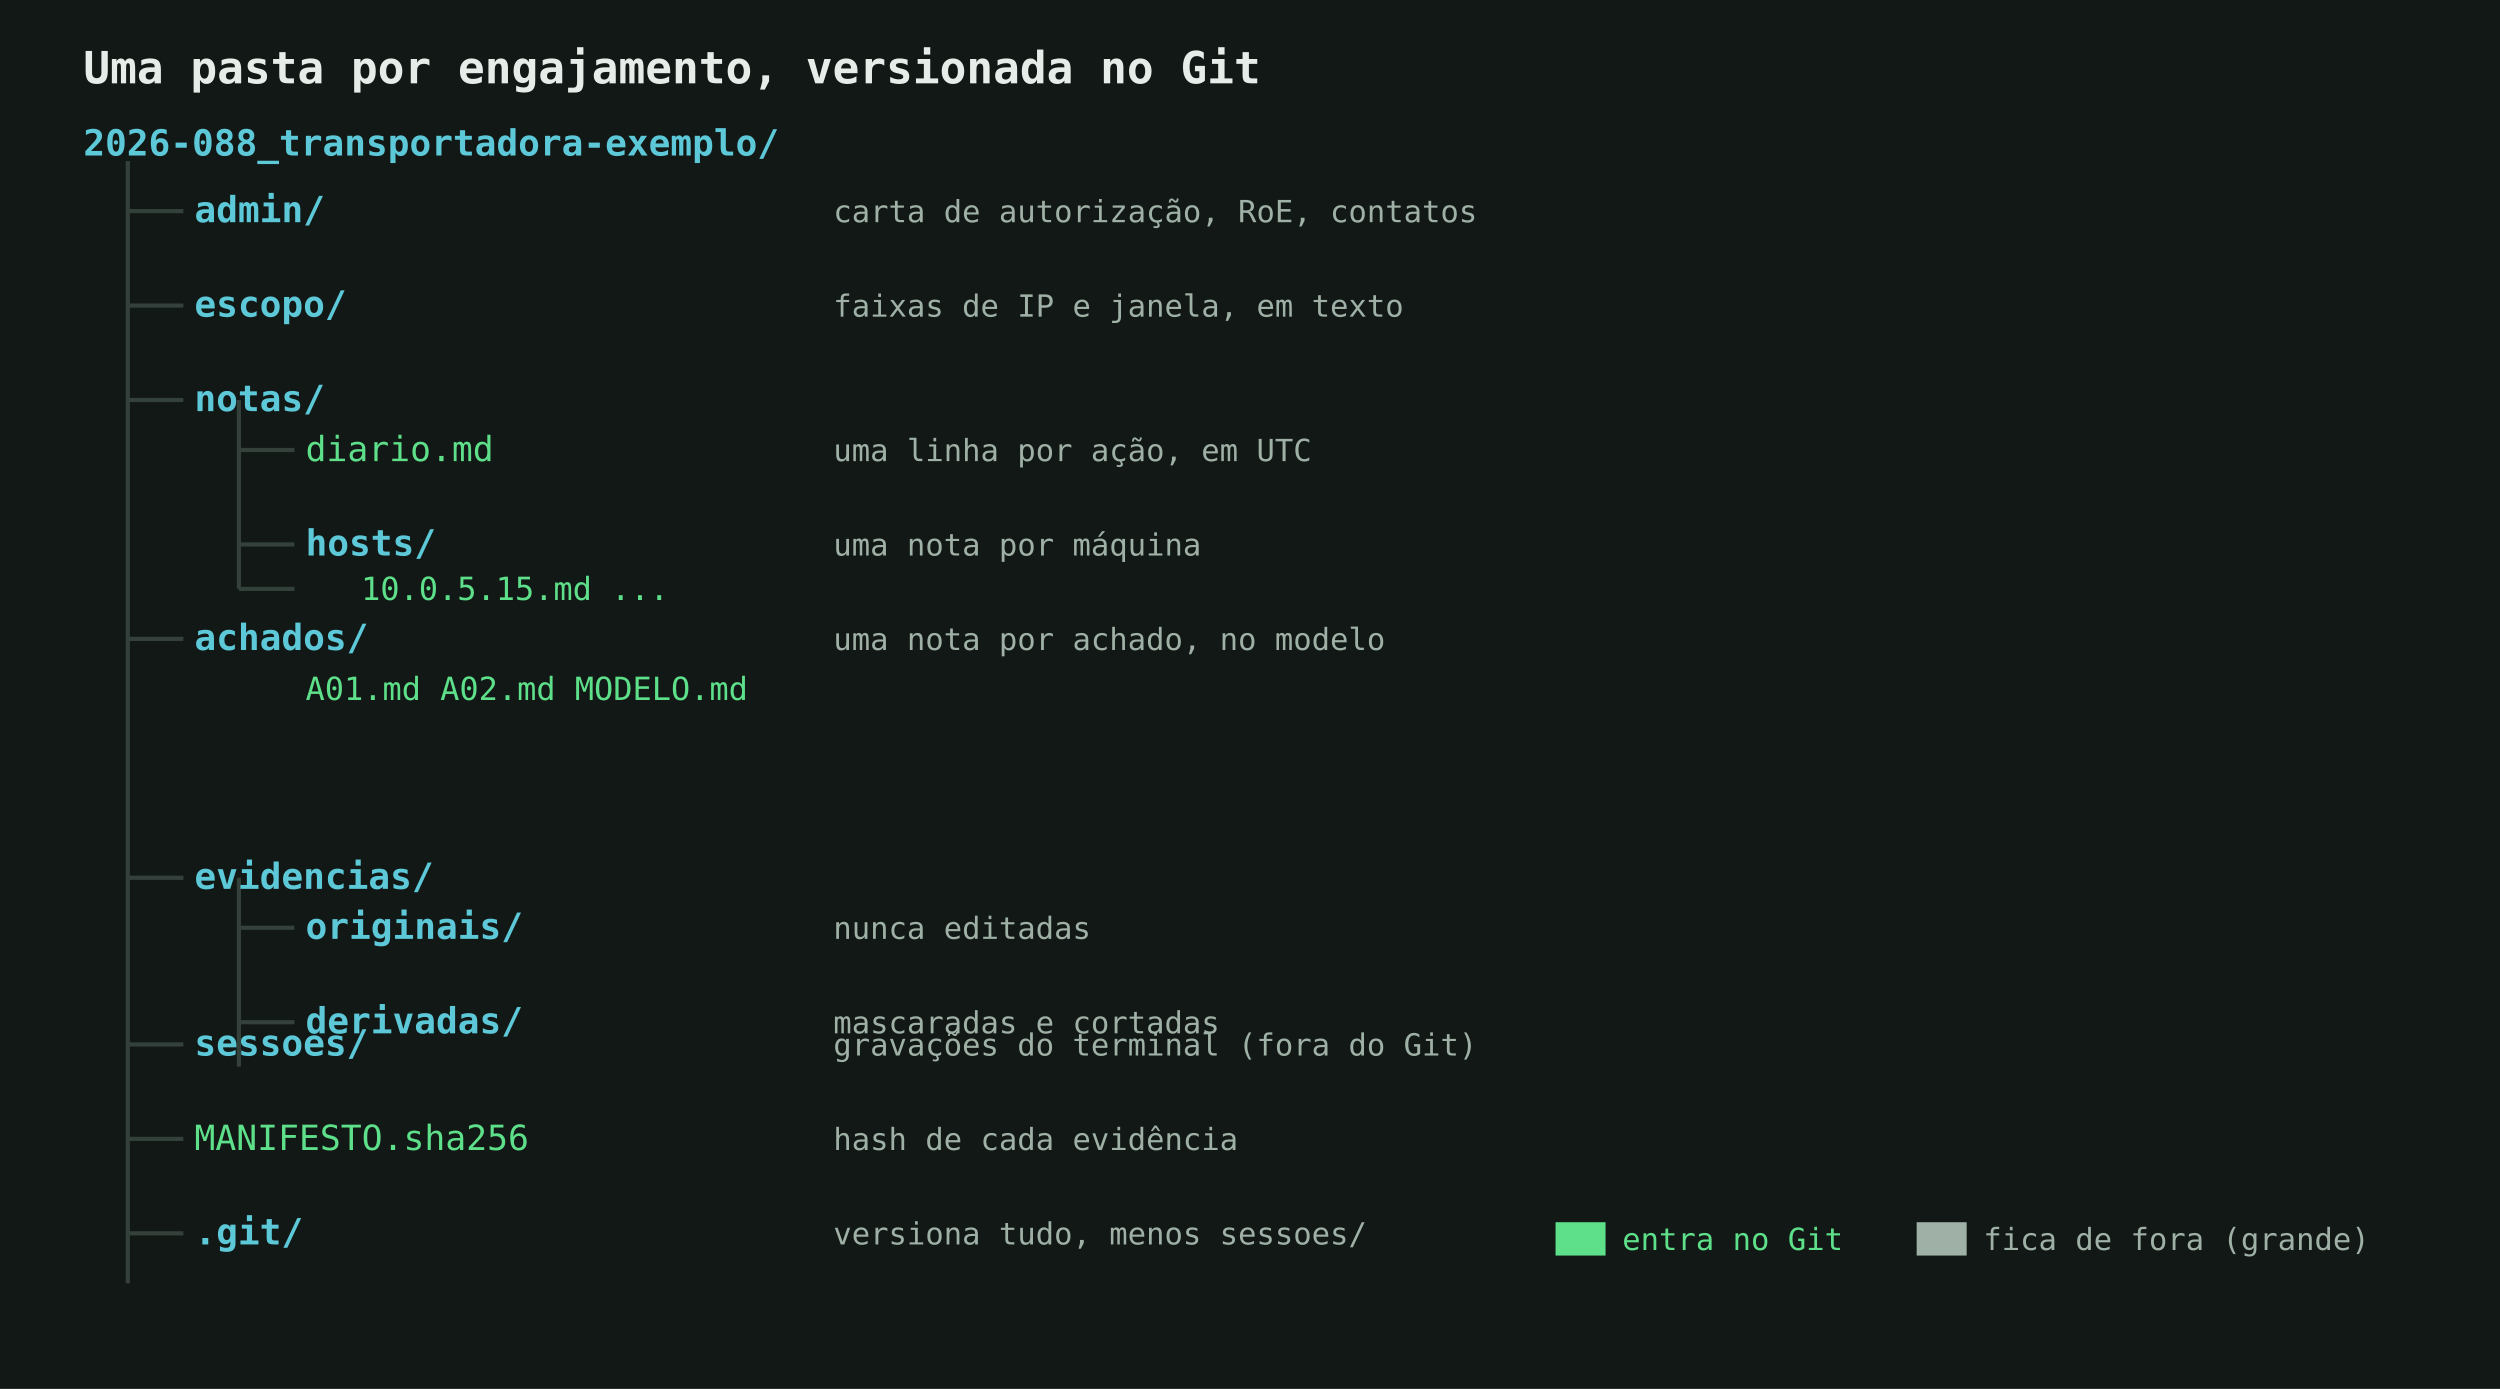
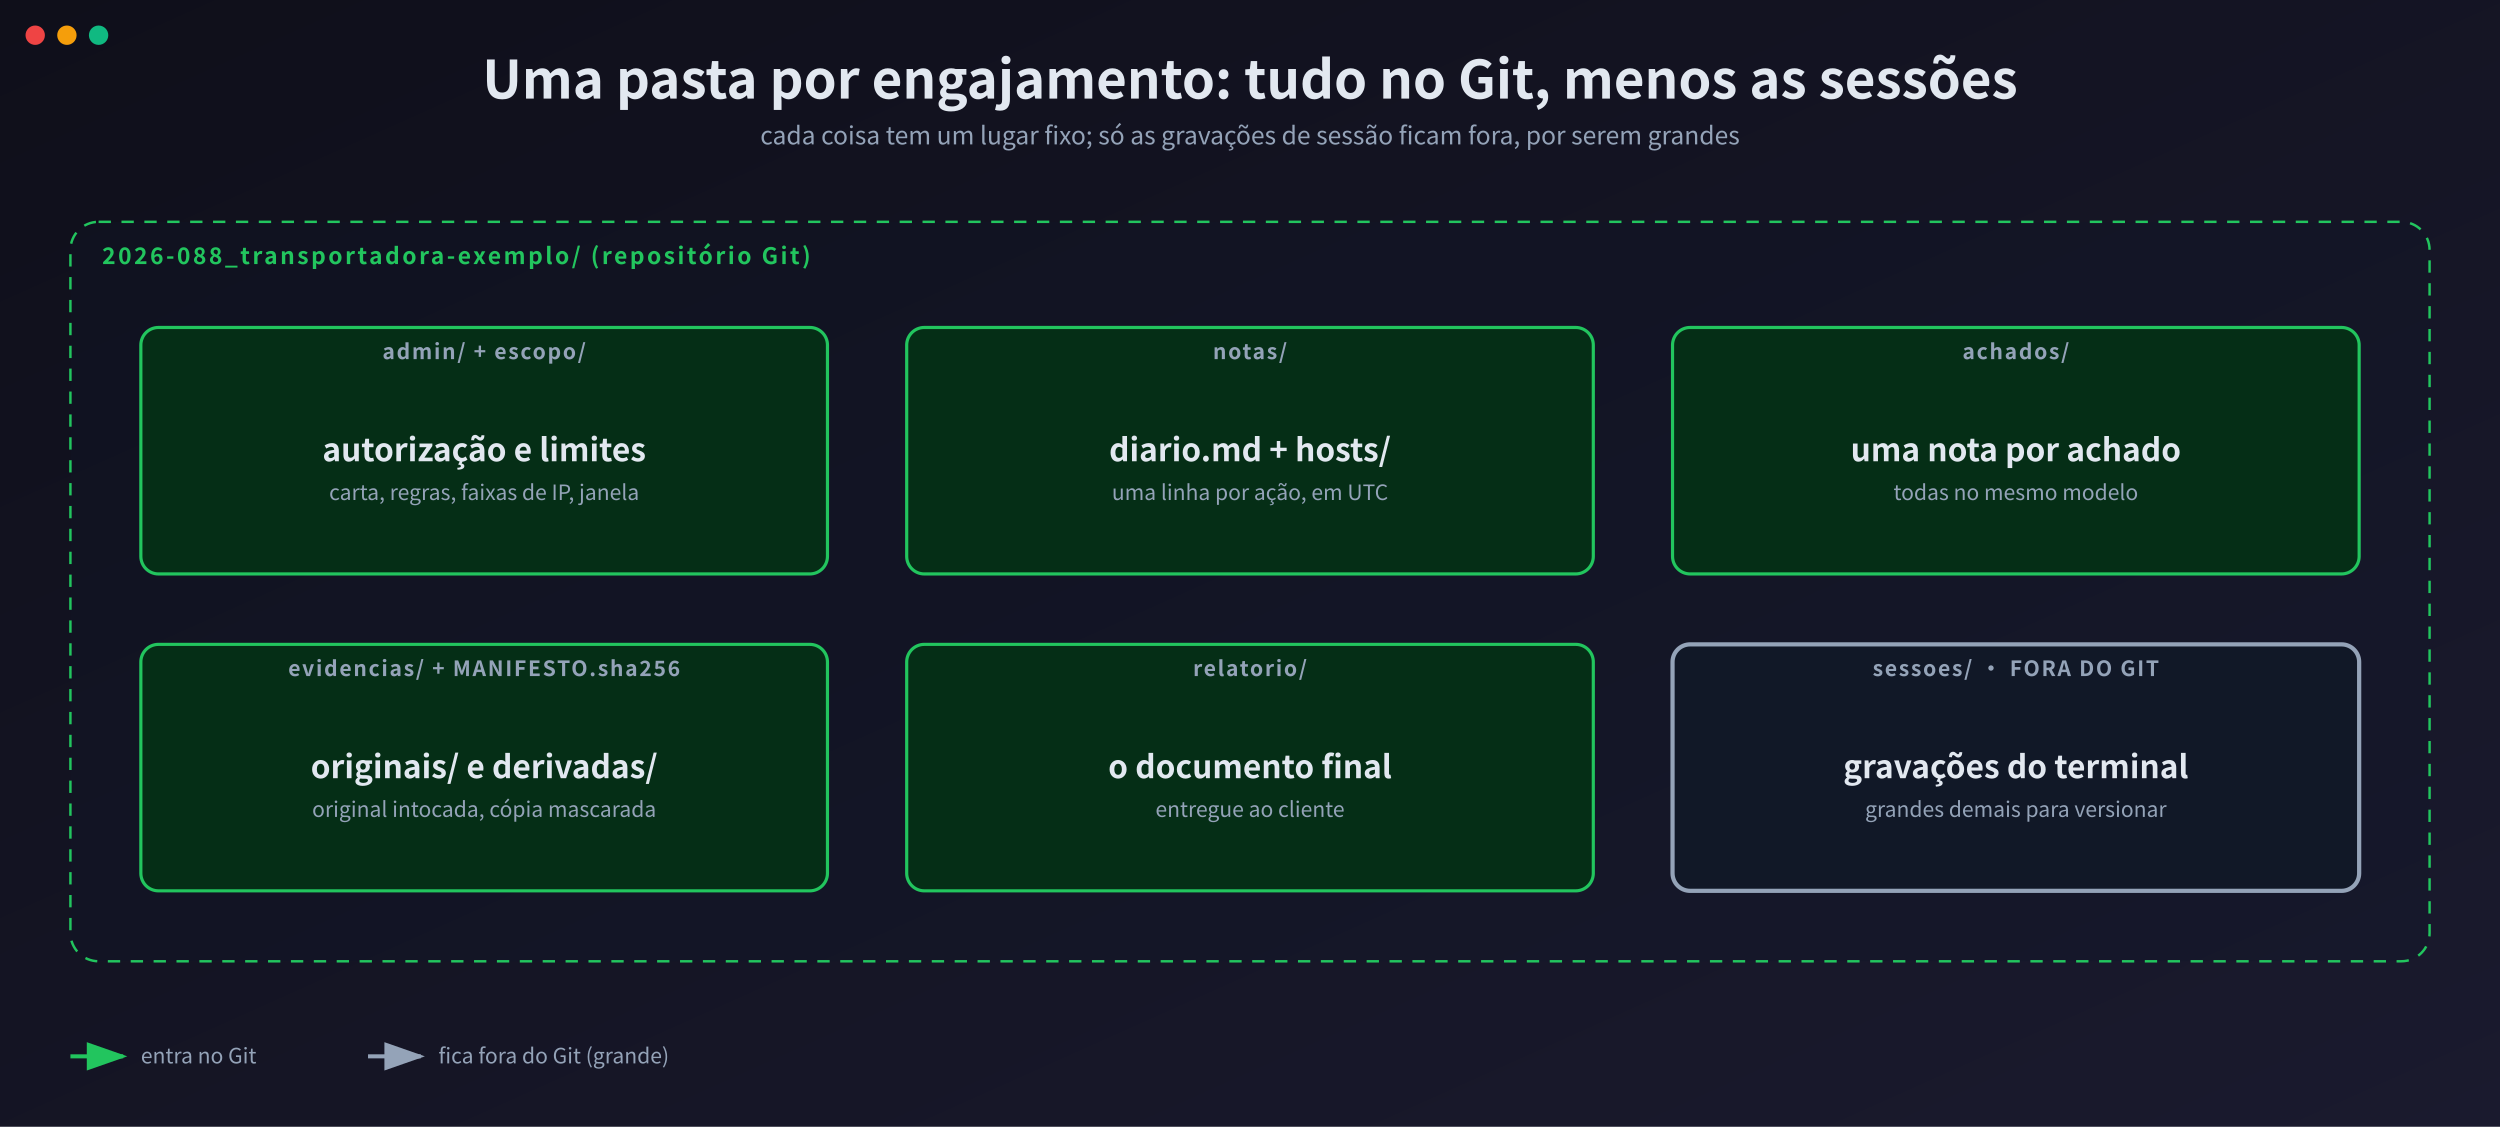
- <svg xmlns="http://www.w3.org/2000/svg" viewBox="0 0 900 500" role="img" aria-labelledby="t d">
-   <style>
-     text { font-family: ui-monospace, "DejaVu Sans Mono", Menlo, Consolas, monospace; fill: #e6ede8; white-space: pre; }
-     .t { font-size: 16px; font-weight: 700; }
-     .dir { font-size: 13px; font-weight: 700; fill: #5cc8d8; }
-     .file { font-size: 12.5px; fill: #e6ede8; }
-     .s { font-size: 11px; fill: #9fb0a6; }
-     .green { fill: #5ee08a; }
-   </style>
-   <rect width="900" height="500" fill="#121815" />
-   <text class="t" x="30" y="30">Uma pasta por engajamento, versionada no Git</text>
-   <g stroke="#34413b" stroke-width="1.5" fill="none">
-     <path d="M 46 58 V 462 M 46 76 H 66 M 46 110 H 66 M 46 144 H 66 M 46 230 H 66 M 46 316 H 66 M 46 376 H 66 M 46 410 H 66 M 46 444 H 66" />
-     <path d="M 86 144 V 212 M 86 162 H 106 M 86 196 H 106 M 86 212 H 106" />
-     <path d="M 86 316 V 384 M 86 334 H 106 M 86 368 H 106" />
+ <svg xmlns="http://www.w3.org/2000/svg" viewBox="0 0 1420 640" width="1420" height="640" data-generator="fireworks-tech-graph" data-schema-version="1" data-text-metrics="heuristic-v1" data-style-id="2" data-visual-theme="Dark Terminal" data-diagram-type="architecture" data-motion-scene="" data-semantic-profile="generic" data-semantic-valid="true" data-quality-profile="standard" data-max-bends-per-edge="12" data-max-total-bends="100" data-max-route-stretch="5.0" data-max-bridged-crossings="8" data-min-node-gap="0.0" data-min-container-gutter="0.0" data-min-label-clearance="2.0" data-min-segment-length="0.0">
+   <defs>
+     <marker id="arrowA" markerWidth="10" markerHeight="7" refX="9" refY="3.5" orient="auto">
+       <polygon points="0 0, 10 3.5, 0 7" fill="#a855f7" />
+     </marker>
+     <marker id="arrowB" markerWidth="10" markerHeight="7" refX="9" refY="3.5" orient="auto">
+       <polygon points="0 0, 10 3.5, 0 7" fill="#22c55e" />
+     </marker>
+     <marker id="arrowC" markerWidth="10" markerHeight="7" refX="9" refY="3.5" orient="auto">
+       <polygon points="0 0, 10 3.5, 0 7" fill="#38bdf8" />
+     </marker>
+     <marker id="arrowE" markerWidth="10" markerHeight="7" refX="9" refY="3.5" orient="auto">
+       <polygon points="0 0, 10 3.5, 0 7" fill="#fb7185" />
+     </marker>
+     <marker id="arrowF" markerWidth="10" markerHeight="7" refX="9" refY="3.5" orient="auto">
+       <polygon points="0 0, 10 3.5, 0 7" fill="#f59e0b" />
+     </marker>
+     <marker id="arrowG" markerWidth="10" markerHeight="7" refX="9" refY="3.5" orient="auto">
+       <polygon points="0 0, 10 3.5, 0 7" fill="#f97316" />
+     </marker>
+     <marker id="arrowH" markerWidth="10" markerHeight="7" refX="9" refY="3.5" orient="auto">
+       <polygon points="0 0, 10 3.5, 0 7" fill="#94a3b8" />
+     </marker>
+     <linearGradient id="terminalGradient" x1="0%" y1="0%" x2="100%" y2="100%">
+       <stop offset="0%" stop-color="#0f0f1a" />
+       <stop offset="100%" stop-color="#1a1a2e" />
+     </linearGradient>
+     <filter id="glowBlue" x="-30%" y="-30%" width="160%" height="160%">
+       <feDropShadow dx="0" dy="0" stdDeviation="5" flood-color="#3b82f6" flood-opacity="0.65" />
+     </filter>
+     <filter id="glowPurple" x="-30%" y="-30%" width="160%" height="160%">
+       <feDropShadow dx="0" dy="0" stdDeviation="5" flood-color="#a855f7" flood-opacity="0.72" />
+     </filter>
+     <filter id="glowGreen" x="-30%" y="-30%" width="160%" height="160%">
+       <feDropShadow dx="0" dy="0" stdDeviation="5" flood-color="#22c55e" flood-opacity="0.62" />
+     </filter>
+     <filter id="glowOrange" x="-30%" y="-30%" width="160%" height="160%">
+       <feDropShadow dx="0" dy="0" stdDeviation="5" flood-color="#f97316" flood-opacity="0.62" />
+     </filter>
+     <style>
+     text { font-family: 'SF Mono', 'Fira Code', Menlo, 'Noto Sans CJK SC', 'Microsoft YaHei', 'SimHei', monospace; }
+     .title { font-size: 30px; font-weight: 700; fill: #e2e8f0; }
+     .subtitle { font-size: 14px; font-weight: 500; fill: #94a3b8; }
+     .section { font-size: 13px; font-weight: 700; fill: #38bdf8; letter-spacing: 1.4px; }
+     .section-sub { font-size: 12px; font-weight: 500; fill: #94a3b8; }
+     .node-title { font-weight: 700; fill: #e2e8f0; }
+     .node-sub { font-weight: 500; fill: #94a3b8; }
+     .node-type { font-size: 12px; font-weight: 700; fill: #94a3b8; letter-spacing: 0.08em; }
+     .arrow-label { font-size: 12px; font-weight: 600; fill: #cbd5e1; }
+     .legend { font-size: 12px; font-weight: 500; fill: #94a3b8; }
+     .footnote { font-size: 12px; font-weight: 500; fill: #94a3b8; }
+     .metric-label { font-size: 8.5px; font-weight: 700; fill: #94a3b8; text-transform: uppercase; }
+     .metric-value { font-size: 9.5px; font-weight: 700; fill: #e2e8f0; }
+     </style>
+   </defs>
+   <rect data-graph-role="background" width="1420.0" height="640.0" fill="url(#terminalGradient)" />
+   <circle cx="20.0" cy="20" r="5.5" fill="#ef4444" />
+   <circle cx="38.0" cy="20" r="5.5" fill="#f59e0b" />
+   <circle cx="56.0" cy="20" r="5.5" fill="#10b981" />
+   <text x="710.0" y="56" text-anchor="middle" class="title">Uma pasta por engajamento: tudo no Git, menos as sessões</text>
+   <text x="710.0" y="82" text-anchor="middle" class="subtitle">cada coisa tem um lugar fixo; só as gravações de sessão ficam fora, por serem grandes</text>
+   <g id="raiz" data-graph-role="container" data-container-id="raiz" data-semantic-role="boundary" data-graph-bounds="40,126,1380,546">
+     <rect data-graph-role="container" x="40.0" y="126.0" width="1340.0" height="420.0" rx="16.0" fill="rgba(15,23,42,0.28)" stroke="#22c55e" stroke-width="1.4" stroke-dasharray="7 6" />
+     <text x="58.0" y="150.0" class="section">
+       <tspan fill="#22c55e">2026-088_transportadora-exemplo/  (repositório Git)</tspan>
+     </text>
+     <rect id="raiz-header" data-graph-role="reserved" data-reserved-kind="container-header" x="48" y="132" width="392.44" height="30" fill="none" stroke="none" />
  </g>
-   <text class="dir" x="30" y="56">2026-088_transportadora-exemplo/</text>
-   <text class="dir" x="70" y="80">admin/</text>
-   <text class="s" x="300" y="80">carta de autorização, RoE, contatos</text>
-   <text class="dir" x="70" y="114">escopo/</text>
-   <text class="s" x="300" y="114">faixas de IP e janela, em texto</text>
-   <text class="dir" x="70" y="148">notas/</text>
-   <text class="file green" x="110" y="166">diario.md</text>
-   <text class="s" x="300" y="166">uma linha por ação, em UTC</text>
-   <text class="dir" x="110" y="200">hosts/</text>
-   <text class="s" x="300" y="200">uma nota por máquina</text>
-   <text class="file green" x="130" y="216" style="font-size:11.5px">10.0.5.15.md ...</text>
-   <text class="dir" x="70" y="234">achados/</text>
-   <text class="s" x="300" y="234">uma nota por achado, no modelo</text>
-   <text class="file green" x="110" y="252" style="font-size:11.5px">A01.md  A02.md  MODELO.md</text>
-   <text class="dir" x="70" y="320">evidencias/</text>
-   <text class="dir" x="110" y="338">originais/</text>
-   <text class="s" x="300" y="338">nunca editadas</text>
-   <text class="dir" x="110" y="372">derivadas/</text>
-   <text class="s" x="300" y="372">mascaradas e cortadas</text>
-   <text class="dir" x="70" y="380">sessoes/</text>
-   <text class="s" x="300" y="380">gravações do terminal (fora do Git)</text>
-   <text class="file green" x="70" y="414">MANIFESTO.sha256</text>
-   <text class="s" x="300" y="414">hash de cada evidência</text>
-   <text class="dir" x="70" y="448">.git/</text>
-   <text class="s" x="300" y="448">versiona tudo, menos sessoes/</text>
-   <rect x="560" y="440" width="18" height="12" fill="#5ee08a" />
-   <text class="s" x="584" y="450" style="fill:#5ee08a">entra no Git</text>
-   <rect x="690" y="440" width="18" height="12" fill="#9fb0a6" />
-   <text class="s" x="714" y="450">fica de fora (grande)</text>
+   <g id="node-admin" data-graph-role="node" data-node-id="admin" data-semantic-role="rect" data-motion-role="" data-motion-stage="" data-motion-order="" data-parent="" data-deployment-id="" data-topic-id="" data-span-id="" data-station-order="" data-status="" data-start-ms="" data-duration-ms="" data-parent-span="" data-graph-bounds="80,186,470,326">
+     <rect x="80.0" y="186.0" width="390.0" height="140.0" rx="10.0" fill="#052e16" stroke="#22c55e" stroke-width="1.8" />
+     <text x="275.0" y="204.0" text-anchor="middle" class="node-type">admin/  +  escopo/</text>
+     <text data-text-role="title" data-full-text="autorização e limites" data-text-max-width="366.0" x="275.0" y="262.0" text-anchor="middle" class="node-title" font-size="18">autorização e limites</text>
+     <text data-text-role="subtitle" data-full-text="carta, regras, faixas de IP, janela" data-text-max-width="366.0" x="275.0" y="284.0" text-anchor="middle" class="node-sub" font-size="12">carta, regras, faixas de IP, janela</text>
+   </g>
+   <g id="node-notas" data-graph-role="node" data-node-id="notas" data-semantic-role="rect" data-motion-role="" data-motion-stage="" data-motion-order="" data-parent="" data-deployment-id="" data-topic-id="" data-span-id="" data-station-order="" data-status="" data-start-ms="" data-duration-ms="" data-parent-span="" data-graph-bounds="515,186,905,326">
+     <rect x="515.0" y="186.0" width="390.0" height="140.0" rx="10.0" fill="#052e16" stroke="#22c55e" stroke-width="1.8" />
+     <text x="710.0" y="204.0" text-anchor="middle" class="node-type">notas/</text>
+     <text data-text-role="title" data-full-text="diario.md  +  hosts/" data-text-max-width="366.0" x="710.0" y="262.0" text-anchor="middle" class="node-title" font-size="18">diario.md + hosts/</text>
+     <text data-text-role="subtitle" data-full-text="uma linha por ação, em UTC" data-text-max-width="366.0" x="710.0" y="284.0" text-anchor="middle" class="node-sub" font-size="12">uma linha por ação, em UTC</text>
+   </g>
+   <g id="node-achados" data-graph-role="node" data-node-id="achados" data-semantic-role="rect" data-motion-role="" data-motion-stage="" data-motion-order="" data-parent="" data-deployment-id="" data-topic-id="" data-span-id="" data-station-order="" data-status="" data-start-ms="" data-duration-ms="" data-parent-span="" data-graph-bounds="950,186,1340,326">
+     <rect x="950.0" y="186.0" width="390.0" height="140.0" rx="10.0" fill="#052e16" stroke="#22c55e" stroke-width="1.8" />
+     <text x="1145.0" y="204.0" text-anchor="middle" class="node-type">achados/</text>
+     <text data-text-role="title" data-full-text="uma nota por achado" data-text-max-width="366.0" x="1145.0" y="262.0" text-anchor="middle" class="node-title" font-size="18">uma nota por achado</text>
+     <text data-text-role="subtitle" data-full-text="todas no mesmo modelo" data-text-max-width="366.0" x="1145.0" y="284.0" text-anchor="middle" class="node-sub" font-size="12">todas no mesmo modelo</text>
+   </g>
+   <g id="node-evid" data-graph-role="node" data-node-id="evid" data-semantic-role="rect" data-motion-role="" data-motion-stage="" data-motion-order="" data-parent="" data-deployment-id="" data-topic-id="" data-span-id="" data-station-order="" data-status="" data-start-ms="" data-duration-ms="" data-parent-span="" data-graph-bounds="80,366,470,506">
+     <rect x="80.0" y="366.0" width="390.0" height="140.0" rx="10.0" fill="#052e16" stroke="#22c55e" stroke-width="1.8" />
+     <text x="275.0" y="384.0" text-anchor="middle" class="node-type">evidencias/  +  MANIFESTO.sha256</text>
+     <text data-text-role="title" data-full-text="originais/  e  derivadas/" data-text-max-width="366.0" x="275.0" y="442.0" text-anchor="middle" class="node-title" font-size="18">originais/ e derivadas/</text>
+     <text data-text-role="subtitle" data-full-text="original intocada, cópia mascarada" data-text-max-width="366.0" x="275.0" y="464.0" text-anchor="middle" class="node-sub" font-size="12">original intocada, cópia mascarada</text>
+   </g>
+   <g id="node-relatorio" data-graph-role="node" data-node-id="relatorio" data-semantic-role="rect" data-motion-role="" data-motion-stage="" data-motion-order="" data-parent="" data-deployment-id="" data-topic-id="" data-span-id="" data-station-order="" data-status="" data-start-ms="" data-duration-ms="" data-parent-span="" data-graph-bounds="515,366,905,506">
+     <rect x="515.0" y="366.0" width="390.0" height="140.0" rx="10.0" fill="#052e16" stroke="#22c55e" stroke-width="1.8" />
+     <text x="710.0" y="384.0" text-anchor="middle" class="node-type">relatorio/</text>
+     <text data-text-role="title" data-full-text="o documento final" data-text-max-width="366.0" x="710.0" y="442.0" text-anchor="middle" class="node-title" font-size="18">o documento final</text>
+     <text data-text-role="subtitle" data-full-text="entregue ao cliente" data-text-max-width="366.0" x="710.0" y="464.0" text-anchor="middle" class="node-sub" font-size="12">entregue ao cliente</text>
+   </g>
+   <g id="node-sessoes" data-graph-role="node" data-node-id="sessoes" data-semantic-role="rect" data-motion-role="" data-motion-stage="" data-motion-order="" data-parent="" data-deployment-id="" data-topic-id="" data-span-id="" data-station-order="" data-status="" data-start-ms="" data-duration-ms="" data-parent-span="" data-graph-bounds="950,366,1340,506">
+     <rect x="950.0" y="366.0" width="390.0" height="140.0" rx="10.0" fill="#111827" stroke="#94a3b8" stroke-width="2.4" />
+     <text x="1145.0" y="384.0" text-anchor="middle" class="node-type">sessoes/  ·  FORA DO GIT</text>
+     <text data-text-role="title" data-full-text="gravações do terminal" data-text-max-width="366.0" x="1145.0" y="442.0" text-anchor="middle" class="node-title" font-size="18">gravações do terminal</text>
+     <text data-text-role="subtitle" data-full-text="grandes demais para versionar" data-text-max-width="366.0" x="1145.0" y="464.0" text-anchor="middle" class="node-sub" font-size="12">grandes demais para versionar</text>
+   </g>
+   <g id="legend" data-graph-role="legend">
+     <rect id="legend-zone" data-graph-role="reserved" data-reserved-kind="legend" x="30" y="586" width="396.24" height="46" rx="10" fill="none" stroke="none" />
+     <line data-graph-role="decoration" x1="40.0" y1="600.0" x2="70.0" y2="600.0" stroke="#22c55e" stroke-width="2.3" marker-end="url(#arrowB)" />
+     <text data-graph-role="decoration" x="80.0" y="604.0" class="legend">entra no Git      </text>
+     <line data-graph-role="decoration" x1="209.04" y1="600.0" x2="239.04" y2="600.0" stroke="#94a3b8" stroke-width="2.3" marker-end="url(#arrowH)" />
+     <text data-graph-role="decoration" x="249.04" y="604.0" class="legend">fica fora do Git (grande)</text>
+   </g>
</svg>
